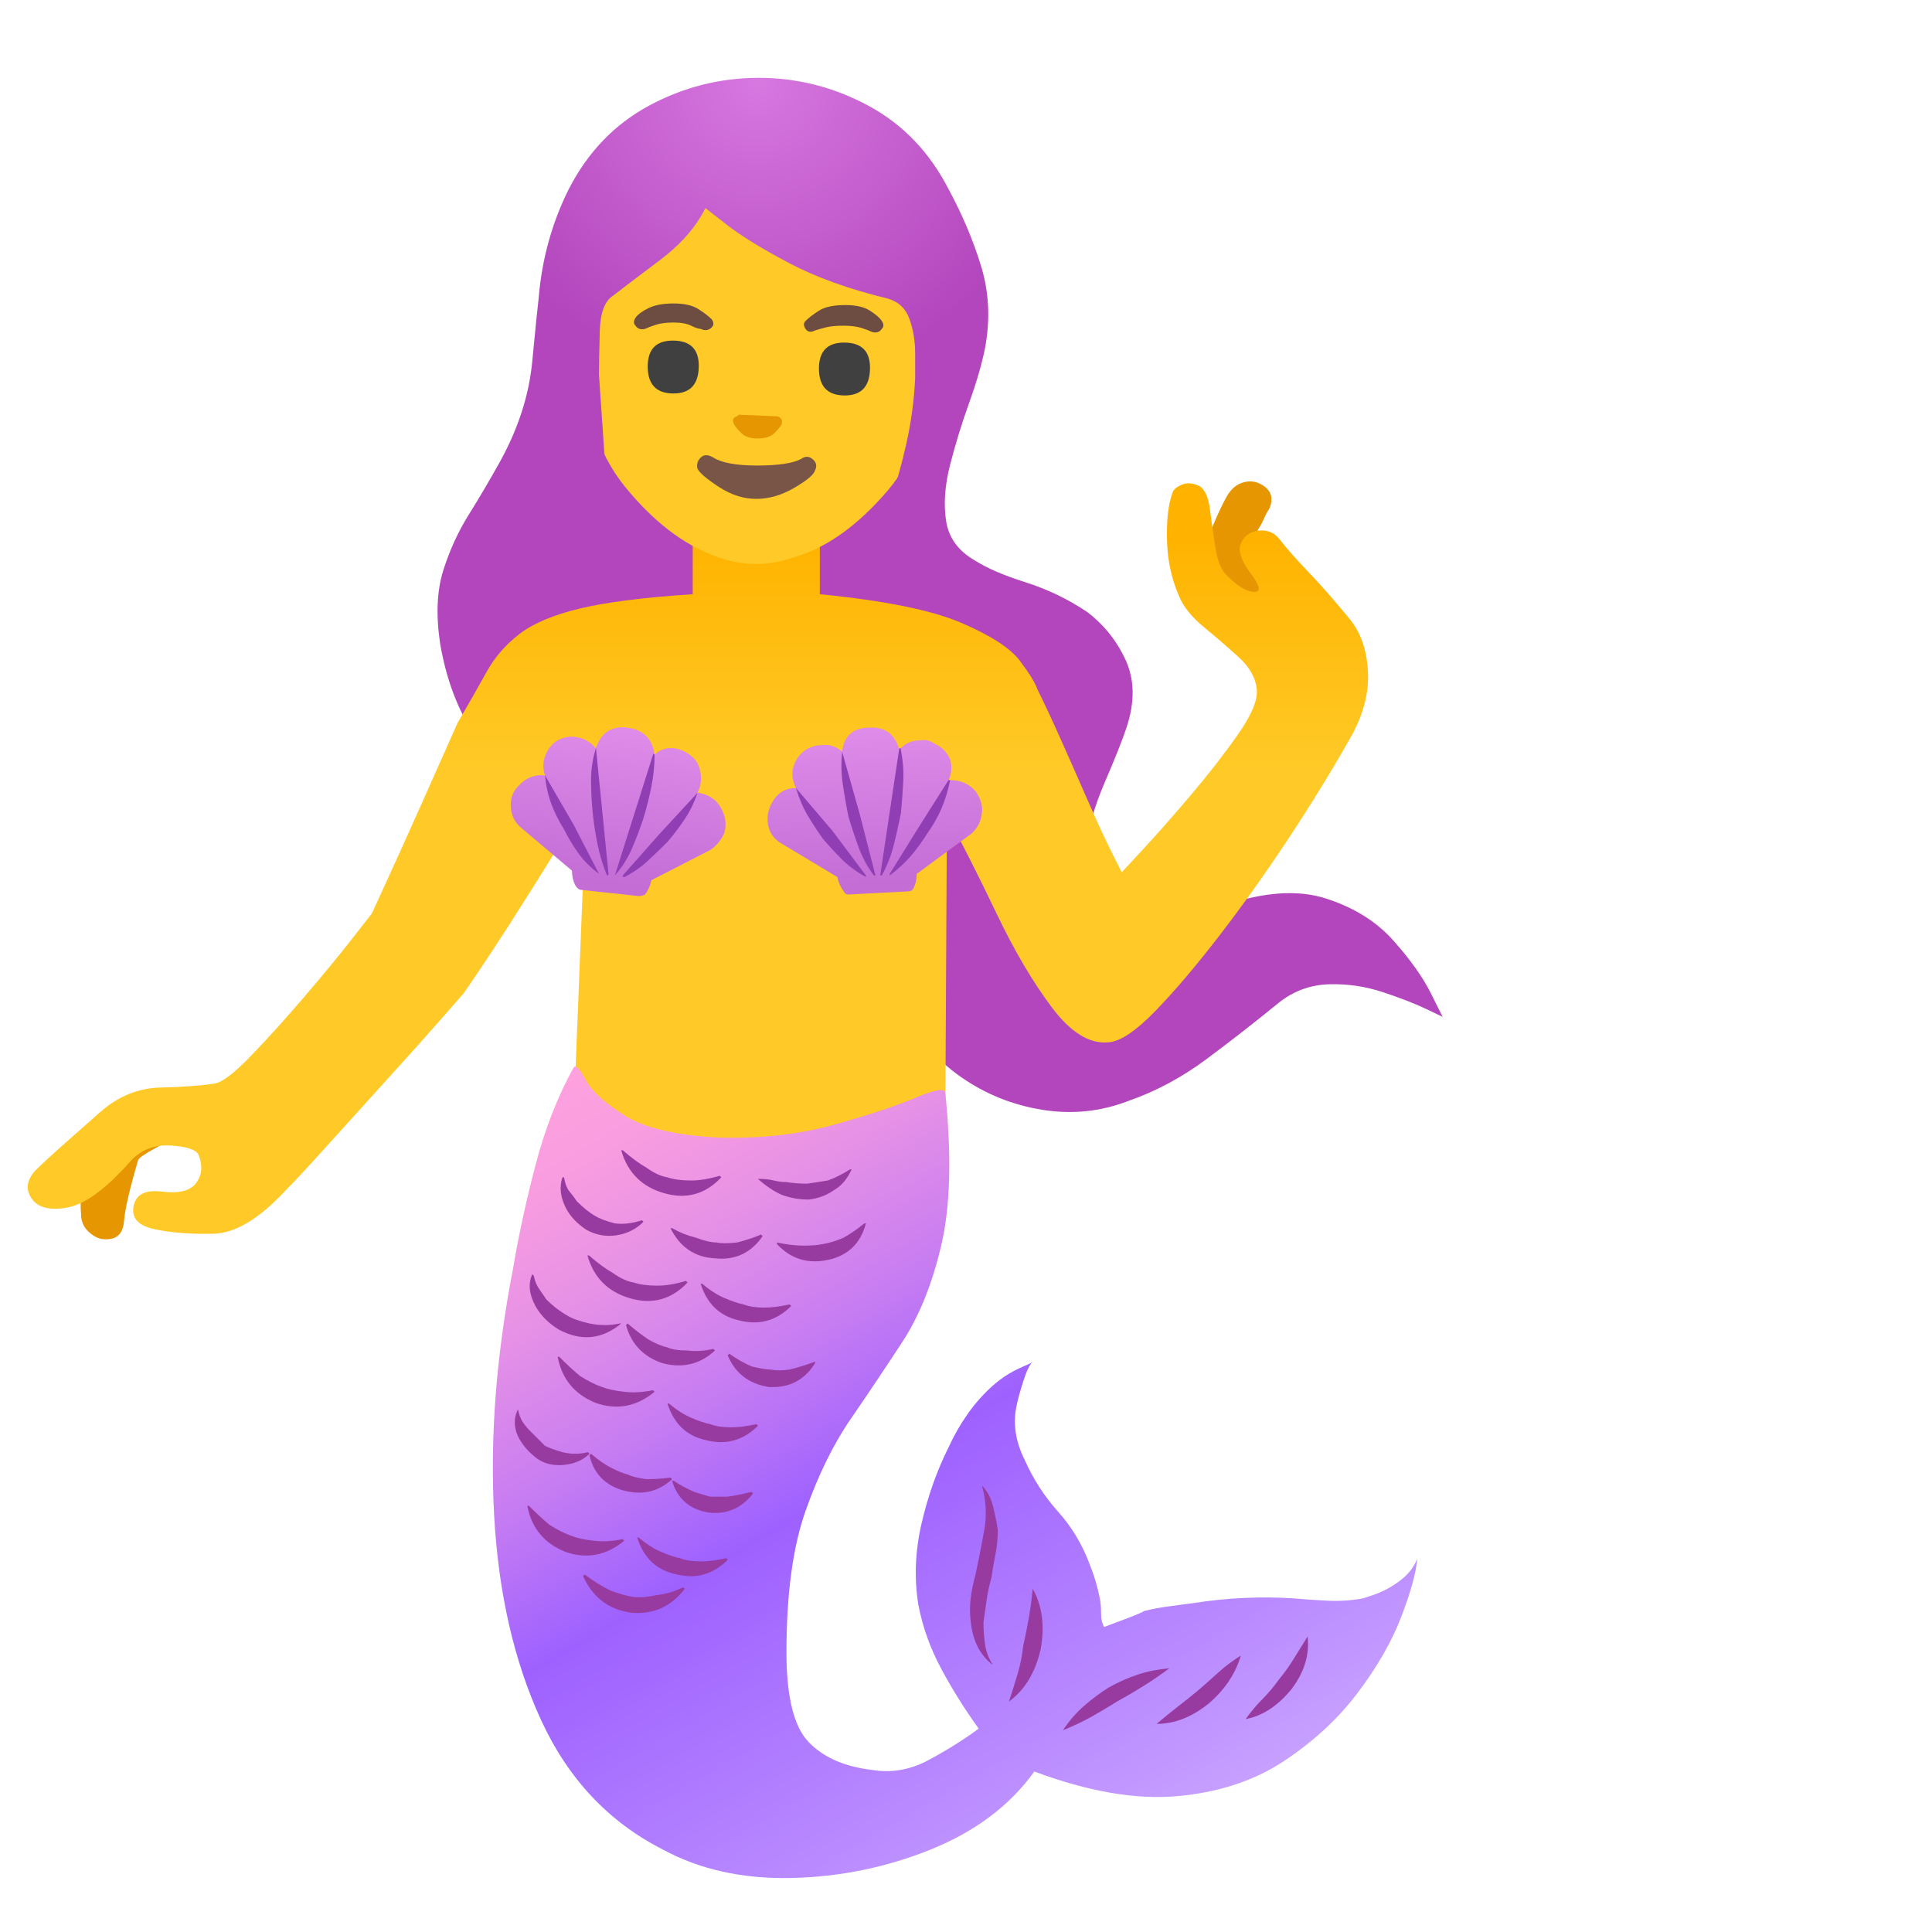
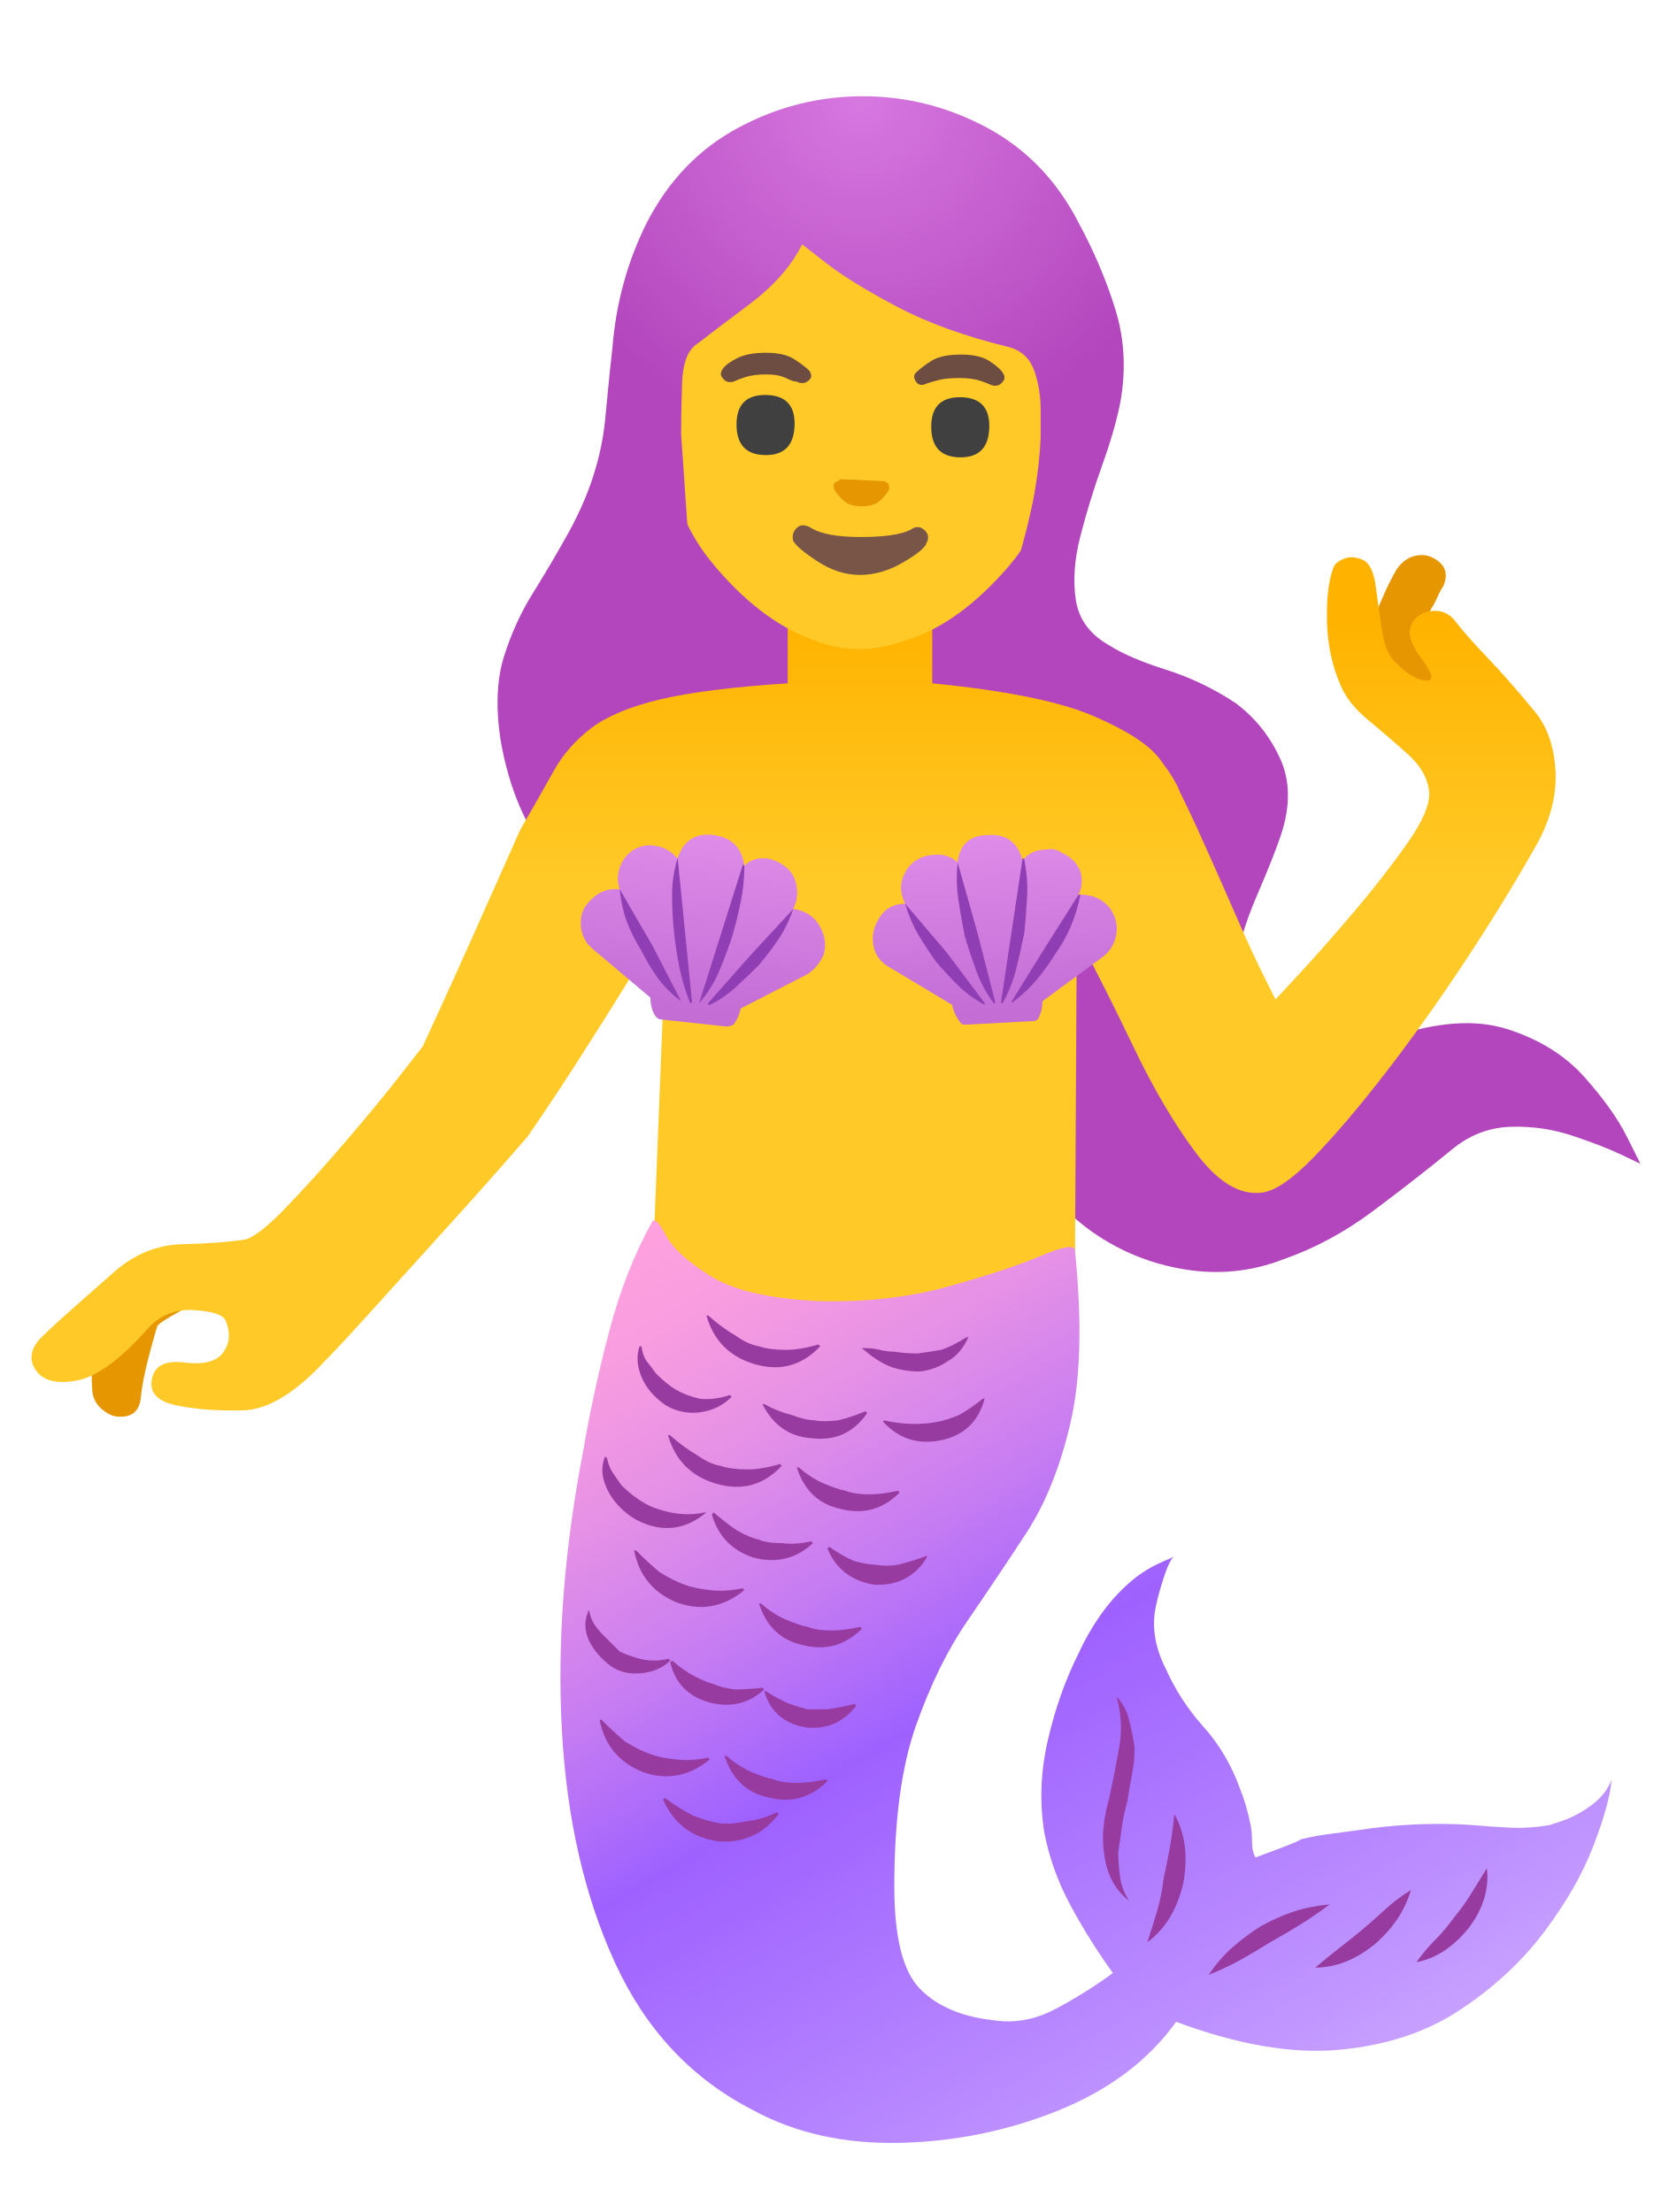
- <svg xmlns="http://www.w3.org/2000/svg" viewBox="160 -960 1216 1216" height="128" width="128">
+ <svg xmlns="http://www.w3.org/2000/svg" viewBox="160 -960 928 1216" height="128" width="97">
  <g>
    <path d="M853-388Q867-373 877-372.5Q887-372 898.5-378Q910-384 930-390Q968-403 994.5-394.5Q1021-386 1037-368Q1053-350 1060.5-335Q1068-320 1068-320Q1068-320 1057.5-325Q1047-330 1030.5-335.5Q1014-341 996.5-340.5Q979-340 965-329Q943-311 919.5-293.5Q896-276 870-267Q844-257 816-261.5Q788-266 765-282Q742-298 730-323Q720-342 714-360Q708-378 698.5-393Q689-408 669-420Q657-427 640-425.5Q623-424 610-422Q596-421 570-426.5Q544-432 516-446.5Q488-461 466-487.5Q444-514 437-555Q433-582 439-601Q445-620 455-636Q465-652 475-670Q492-701 495-732.5Q498-764 499-772Q502-809 518-841Q536-876 568.5-893.5Q601-911 637.5-911Q674-911 706.5-893.5Q739-876 757-841Q770-817 777.5-792.5Q785-768 780-741Q777-726 770-706.5Q763-687 758-667.5Q753-648 755.5-632Q758-616 774-607Q785-600 805.5-593.5Q826-587 844-575Q860-563 868.5-544.5Q877-526 869-502Q865-490 855.5-468Q846-446 842.5-424Q839-402 853-388Z" fill="url(#p0)" clip-path="url(#c0)" />
    <path d="M291-262Q292-260 291-258Q291-255 287.5-253Q284-251 274-246Q268-243 258-237.5Q248-232 247-230Q239-203 238-191Q237-180 227-180Q226-180 226-180Q226-180 226-180Q221-180 216-184.5Q211-189 211-196Q210-208 213.5-231.5Q217-255 236-263Q241-266 253.5-269Q266-272 274-268Q275-268 278-267Q289-265 291-262Z" fill="#e59600" clip-path="url(#c0)" />
    <path d="M959-592Q966-587 967-580Q967-573 960-569Q956-566 950-566Q949-566 948-566Q932-568 923-581Q911-597 919-618Q927-639 933-649Q937-655 943-656.5Q949-658 954-655Q963-650 959-640Q957-637 955.5-633.5Q954-630 952-627Q950-623 948.5-619.5Q947-616 946-613Q945-609 946-604Q947-599 950-596Q952-595 955-594Q957-593 959-592Z" fill="#e59600" clip-path="url(#c0)" />
    <path d="M1009-571Q1020-558 1021-537Q1022-516 1009-494Q992-464 970.5-431.5Q949-399 927-370.5Q905-342 887-323.5Q869-305 858-304Q840-302 822-326Q804-350 787.5-384.5Q771-419 756-447L755-263L666-191Q658-188 642.5-193Q627-198 609-207Q591-216 575.5-225Q560-234 553-238L522-281L529-457Q520-441 507-420Q494-399 481.5-379.5Q469-360 460.5-347.5Q452-335 452-335Q452-335 438-319Q424-303 404-281Q384-259 366-239Q348-219 340-211Q315-184 294.5-183.5Q274-183 259-186Q242-189 244-200.5Q246-212 262-210Q278-208 283.5-215.5Q289-223 285-233Q283-238 267.5-239Q252-240 242-229Q219-203 202.5-200Q186-197 180-205.5Q174-214 182-223Q189-230 201.5-241Q214-252 223-260Q240-275 261-275.5Q282-276 295-278Q302-279 317.5-295Q333-311 351-332Q369-353 381.5-369Q394-385 394-385Q394-385 402.5-403.5Q411-422 423.5-450Q436-478 448-505Q459-524 466.5-537.5Q474-551 487-561Q500-571 525-577Q550-583 596-586L596-622L636-622L676-622L676-586Q737-580 765-568Q793-556 802-544Q811-532 813-526Q819-514 827.5-495Q836-476 844.5-456.5Q853-437 859.5-424Q866-411 866-411Q866-411 879-425Q892-439 909-459Q926-479 939-497.5Q952-516 951-526Q950-537 939.5-546.5Q929-556 917.5-565.5Q906-575 902-585Q895-601 894.5-620Q894-639 898-650Q899-653 904-655Q909-657 915-654Q920-651 921.5-639.5Q923-628 925-615Q927-602 933-597Q942-588 949-587.5Q956-587 948-598Q938-611 941-618Q944-625 952-626Q960-627 965-621Q972-612 983.5-600Q995-588 1009-571Z" fill="url(#p1)" clip-path="url(#c0)" />
    <path d="M639-871Q596-871 562-839Q528-807 527-740Q527-686 553.5-653.5Q580-621 610-610Q623-605 636-605Q648-605 662-610Q691-619 718.5-651Q746-683 747-737Q748-804 715-837Q682-870 639-871L639-871Z" fill="#ffca28" clip-path="url(#c0)" />
    <path d="M500-698Q505-688 518.5-680Q532-672 541-666L537-724Q537-734 537.5-751.5Q538-769 546-774Q555-781 575-796Q595-811 604-829Q604-829 617.5-818.5Q631-808 656.5-794.5Q682-781 719-772Q729-769 732.5-759Q736-749 736-737.5Q736-726 736-722Q735-701 730.5-681Q726-661 721.5-648.5Q717-636 717-636Q717-636 725.5-649.5Q734-663 745-685Q755-707 758.5-723Q762-739 762-739L763-781Q763-781 761.5-799Q760-817 749.5-840.5Q739-864 713-882Q687-900 639-900Q597-901 571.5-885.5Q546-870 532.5-848.5Q519-827 514.5-808.5Q510-790 509-784Q506-771 507-753.5Q508-736 500-698Z" fill="url(#p0)" clip-path="url(#c0)" />
    <path d="M624-698Q620-697 622-693Q623-691 626.5-687.5Q630-684 637-684Q644-684 647.5-687.5Q651-691 652-693Q653-697 649-698Q649-698 648-698L625-699Q625-699 624-698Z" fill="#e59600" clip-path="url(#c0)" />
    <path d="M609-672Q604-675 601-672Q598-669 599-665Q601-661 612.5-653.5Q624-646 636-646Q648-646 660-653Q672-660 673-664Q675-668 671.5-671Q668-674 664-671Q656-667 636.5-667Q617-667 609-672Z" fill="#795548" clip-path="url(#c0)" />
    <path d="M691.73-744.38Q675.66-744.59 675.45-728.53Q675.23-711.31 691.29-711.1Q707.36-710.89 707.58-728.11Q707.79-744.17 691.73-744.38Z" fill="#404040" clip-path="url(#c0)" />
    <path d="M583.96-745.63Q567.9-745.85 567.68-729.79Q567.45-712.57 583.51-712.35Q599.58-712.14 599.81-729.35Q600.03-745.41 583.96-745.63Z" fill="#404040" clip-path="url(#c0)" />
    <path d="M667-758Q665-756 667-753Q669-750 673-752Q676-753 680-754Q684-755 691-755Q698-755 702.5-753.5Q707-752 709-751Q713-750 715-753Q717-755 715-758Q713-761 707.5-764.5Q702-768 692-768Q681-768 675.5-764.5Q670-761 667-758Z" fill="#6d4c41" clip-path="url(#c0)" />
    <path d="M560-760Q558-757 560-755Q562-752 566-753Q568-754 572.5-755.5Q577-757 584-757Q591-757 595-755Q599-753 601-753Q605-751 608-754Q610-756 608-759Q605-762 599.5-765.5Q594-769 584-769Q574-769 568-766Q562-763 560-760Z" fill="#6d4c41" clip-path="url(#c0)" />
    <path d="M1024,44Q1033,41 1041,35Q1049,29 1052,21Q1051,34 1042,57.5Q1033,81 1014.5,105.5Q996,130 968,148.5Q940,167 901,170.5Q862,174 811,155Q788,187 746,204Q704,221 658,222Q612,223 577,204Q526,178 500.5,122.5Q475,67 471-6.5Q467-80 483-162Q488-192 497-226.5Q506-261 521-288Q523-291 528.5-280.5Q534-270 553-258Q572-246 613-244Q652-243 684.5-252Q717-261 736-269Q755-277 755-272Q761-213 752.5-176.5Q744-140 728-115.5Q712-91 695.5-67Q679-43 667-9Q655,25 655,80Q655,122 669,136.5Q683,151 709,154Q727,157 744,148Q761,139 776,128Q763,110 752.5,90.5Q742,71 738,50Q734,25 740-1Q746-27 757-49Q762-60 769-70Q776-80 785-88Q793-95 802-99Q804-100 806.5-101Q809-102 810-103Q807-100 804-90.5Q801-81 800-76Q796-59 805-41Q813-23 826-8.5Q839,6 846,25Q850,35 852,45Q853,49 853,55Q853,61 855,64Q855,64 867,59.5Q879,55 880,54Q888,52 896,51Q904,50 911,49Q943,44 974,46Q985,47 996,47.5Q1007,48 1018,46Q1021,45 1024,44Z" fill="url(#p2)" clip-path="url(#c0)" />
    <path d="M515-219L514-219Q511-210 516-200Q520-192 529-186Q538-181 548-182.5Q558-184 565-191L564-192Q555-189 547-190Q539-192 534-195Q529-198 523-204Q521-207 518.5-210Q516-213 515-219Z" fill="#983ba1" clip-path="url(#c0)" />
    <path d="M583-187L582-187Q591-169 610-168Q629-166 640-182L639-183Q632-180 624-178Q615-177 611-178Q606-178 598-181Q590-183 583-187Z" fill="#983ba1" clip-path="url(#c0)" />
    <path d="M602-152L601-152Q607-133 625-129Q644-124 658-138L657-139Q648-137 641-137Q633-137 628-139Q623-140 616-143Q609-146 602-152Z" fill="#983ba1" clip-path="url(#c0)" />
    <path d="M649-178L649-177Q662-163 681-167Q700-171 705-190L704-190Q698-185 691-181Q684-178 678-177Q673-176 666-176Q658-176 649-178Z" fill="#983ba1" clip-path="url(#c0)" />
    <path d="M496-157L495-158Q491-149 497-138Q502-129 512-123Q533-112 551-127L550-127Q541-125 531-127Q522-129 517-132Q510-136 504-142Q502-145 499.5-148.5Q497-152 496-157Z" fill="#983ba1" clip-path="url(#c0)" />
    <path d="M555-127L554-126Q559-108 577-102Q596-97 610-110L609-111Q600-109 593-110Q584-110 580-112Q575-113 568-117Q562-121 555-127Z" fill="#983ba1" clip-path="url(#c0)" />
    <path d="M619-108L618-107Q625-90 644-87Q663-86 673-102L673-103Q665-100 657-98Q650-97 645-98Q641-98 633-100Q626-103 619-108Z" fill="#983ba1" clip-path="url(#c0)" />
    <path d="M486-73L486-73Q482-65 486-56Q490-48 498-42Q505-37 515-38Q525-39 531-45L530-46Q522-44 514-46Q507-48 503-50Q499-54 494-59Q491-62 489-65Q487-68 486-73Z" fill="#983ba1" clip-path="url(#c0)" />
    <path d="M532-45L531-44Q535-27 552-22Q570-17 583-29L582-30Q574-29 567-29Q559-30 555-32Q551-33 545-36Q539-39 532-45Z" fill="#983ba1" clip-path="url(#c0)" />
    <path d="M584-28L583-28Q588-11 606-8Q623-6 634-20L633-21Q625-19 618-18Q611-18 607-18Q603-19 597-21Q590-24 584-28Z" fill="#983ba1" clip-path="url(#c0)" />
    <path d="M552-236L551-236Q557-215 578-209Q599-203 614-219L613-220Q603-217 595-217Q586-217 580-219Q574-220 567-225Q560-229 552-236Z" fill="#983ba1" clip-path="url(#c0)" />
    <path d="M638-218L637-218Q645-211 652-208Q660-205 669-205Q678-206 685-211Q692-215 696-224L695-224Q687-219 681-217Q675-216 668-215Q661-215 655-216Q651-216 647-217Q643-218 638-218Z" fill="#983ba1" clip-path="url(#c0)" />
    <path d="M530.72-169.81L529.72-169.81Q535.72-148.81 556.72-142.81Q577.72-136.81 592.72-152.81L591.72-153.81Q581.72-150.81 573.72-150.81Q564.72-150.81 558.72-152.81Q552.72-153.81 545.72-158.81Q538.72-162.81 530.72-169.81Z" fill="#983ba1" clip-path="url(#c0)" />
    <path d="M581.09-76.63L580.09-76.63Q586.09-57.63 604.09-53.63Q623.09-48.63 637.09-62.63L636.09-63.63Q627.09-61.63 620.09-61.63Q612.09-61.63 607.09-63.63Q602.09-64.63 595.09-67.63Q588.09-70.63 581.09-76.63Z" fill="#983ba1" clip-path="url(#c0)" />
    <path d="M512-106L511-106Q515-85 535-77Q555-70 572-84L571-85Q561-83 553-84Q544-85 539-87Q533-89 525-94Q519-99 512-106Z" fill="#983ba1" clip-path="url(#c0)" />
    <path d="M562.06,7.75L561.06,7.75Q567.06,26.75 585.06,30.75Q604.06,35.75 618.06,21.75L617.06,20.75Q608.06,22.75 601.06,22.75Q593.06,22.75 588.06,20.75Q583.06,19.75 576.06,16.75Q569.06,13.75 562.06,7.75Z" fill="#983ba1" clip-path="url(#c0)" />
    <path d="M492.88-12.25L491.88-12.25Q495.88,8.75 515.88,16.75Q535.88,23.75 552.88,9.75L551.88,8.75Q541.88,10.75 533.88,9.75Q524.88,8.75 519.88,6.75Q513.88,4.75 505.88-0.25Q499.88-5.25 492.88-12.25Z" fill="#983ba1" clip-path="url(#c0)" />
    <path d="M528,31L527,32Q536,52 557,55Q578,57 591,40L590,39Q582,43 573,44Q564,46 558,45Q552,44 544,41Q536,37 528,31Z" fill="#983ba1" clip-path="url(#c0)" />
    <path d="M829,129Q839,125 847,120.5Q855,116 863,111Q872,106 880,101Q888,96 896,90Q885,91 876,94Q867,97 858,102Q850,107 842.5,113.5Q835,120 829,129Z" fill="#983ba1" clip-path="url(#c0)" />
    <path d="M888,125Q905,125 921,112Q936,99 941,82Q933,87 927,92.5Q921,98 914,104Q908,109 901.5,114Q895,119 888,125Z" fill="#983ba1" clip-path="url(#c0)" />
    <path d="M944,122Q960,119 973,103Q985,87 983,70Q978,78 974,84.5Q970,91 965,97Q960,104 954.5,109.5Q949,115 944,122Z" fill="#983ba1" clip-path="url(#c0)" />
    <path d="M795,111Q810,100 815,78Q819,56 810,40Q809,50 807.5,58.5Q806,67 804,76Q803,85 800.5,93.5Q798,102 795,111Z" fill="#983ba1" clip-path="url(#c0)" />
    <path d="M785,88Q781,82 780,75Q779,68 779,61Q780,54 781,47Q782,40 784,33Q785,26 786.5,18.5Q788,11 788,3Q787-4 785-12Q783-20 778-25Q782-11 779.5,3Q777,17 774,31Q772,38 771,45.5Q770,53 771,61Q773,79 785,88Z" fill="#983ba1" clip-path="url(#c0)" />
    <path d="M486-465Q481-460 481.5-452Q482-444 488-439L520-412Q520-407 522-403Q523-401 525-400L562-396Q564-396 566-397Q569-401 570-406L607-425Q613-429 616-436Q618-444 614-451Q610-459 600-461Q600-461 599.5-461Q599-461 599-461Q602-467 601-473Q600-481 594-485Q590-488 585-489Q577-490 572-485Q570-500 555-502Q540-504 535-489Q530-495 523-496Q518-497 513-495Q506-492 503-484Q501-478 503-472Q493-473 486-465Z" fill="url(#p3)" clip-path="url(#c0)" />
    <path d="M537-410L537-410Q537-410 537-410Q538-410 537-410L521-441L503-472Q503-472 503-472Q503-472 503-472L503-472Q504-462 507-454Q510-446 515-438Q519-430 524-423Q529-416 537-410Z" fill="#903eb3" clip-path="url(#c0)" />
    <path d="M542-409L542-409Q542-409 542-409Q543-409 543-410L539-450L535-490Q535-490 535-490Q535-490 535-490L535-489Q532-479 532-469Q532-459 533-449Q534-439 536-429Q538-419 542-409Z" fill="#903eb3" clip-path="url(#c0)" />
    <path d="M572-485L572-485Q572-485 572-485Q571-486 571-485L559-447L547-409Q547-409 547-409Q547-408 547-409L547-409Q554-417 558-426.5Q562-436 565-445Q568-455 570-465Q572-475 572-485Z" fill="#903eb3" clip-path="url(#c0)" />
    <path d="M599-461L599-461Q599-461 599-461Q599-461 599-461L575-435L552-409Q552-408 552-408Q552-408 552-408L553-408Q561-412 567.5-418Q574-424 580-430Q586-437 591-444.5Q596-452 599-461Z" fill="#903eb3" clip-path="url(#c0)" />
    <path d="M646-455Q642-448 643.5-440.5Q645-433 652-429L687-408Q688-403 691-399Q692-397 694-397L732-399Q734-399 735-401Q737-405 737-410L771-435Q777-440 778-448Q779-455 774-462Q768-469 758-469Q758-469 758-469Q758-469 757-469Q760-475 758-482Q755-489 748-492Q744-495 739-494Q731-494 726-488Q722-503 707-502Q692-502 690-487Q684-492 677-491Q672-491 667-488Q661-484 659-476Q658-470 661-464Q651-464 646-455Z" fill="url(#p4)" clip-path="url(#c0)" />
    <path d="M705-408L705-408Q705-408 705-408Q705-408 705-409L684-437L661-464Q661-464 661-464Q661-464 661-464L661-464Q664-454 668.5-446.5Q673-439 678-432Q684-425 690-419Q696-413 705-408Z" fill="#903eb3" clip-path="url(#c0)" />
    <path d="M710-409L710-409Q710-409 710-409Q711-409 711-409L701-448L690-487Q690-487 690-487Q690-487 690-487L690-486Q689-476 690.5-466Q692-456 694-446Q697-436 700.5-426.5Q704-417 710-409Z" fill="#903eb3" clip-path="url(#c0)" />
    <path d="M727-488L727-489Q727-489 726-489Q726-489 726-489L720-449L714-409Q714-409 714-409Q715-409 715-409L715-409Q720-418 722.5-428Q725-438 727-448Q728-458 728.5-468Q729-478 727-488Z" fill="#903eb3" clip-path="url(#c0)" />
    <path d="M758-469L758-469Q758-469 758-469Q757-469 757-469L738-439L720-410Q720-409 720-409Q720-409 720-409L720-409Q728-415 733.5-421.5Q739-428 744-436Q749-443 752.5-451Q756-459 758-469Z" fill="#903eb3" clip-path="url(#c0)" />
    <defs>
      <clipPath id="c0">
        <path d="M160,256L1088,256L1088-960L160-960L160,256Z" />
      </clipPath>
      <radialGradient gradientUnits="userSpaceOnUse" cx="637" cy="909" r="190" fr="0.97" gradientTransform="scale(1 -1)" id="p0">
        <stop offset="0" stop-color="#d777e0" />
        <stop offset="1" stop-color="#b346bd" />
      </radialGradient>
      <linearGradient gradientUnits="userSpaceOnUse" x1="599" y1="620.51" x2="599" y2="472.73" gradientTransform="scale(1 -1)" id="p1">
        <stop offset="0" stop-color="#ffb300" />
        <stop offset="1" stop-color="#ffca28" />
      </linearGradient>
      <linearGradient gradientUnits="userSpaceOnUse" x1="555" y1="308" x2="871.57" y2="-236.25" gradientTransform="scale(1 -1)" id="p2">
        <stop offset="0" stop-color="#ffa1de" />
        <stop offset="0.085" stop-color="#f99de0" />
        <stop offset="0.204" stop-color="#e691e6" />
        <stop offset="0.343" stop-color="#c87df1" />
        <stop offset="0.496" stop-color="#9f62ff" />
        <stop offset="0.5" stop-color="#9e61ff" />
        <stop offset="0.811" stop-color="#b98aff" />
        <stop offset="1" stop-color="#cba6ff" />
      </linearGradient>
      <linearGradient gradientUnits="userSpaceOnUse" x1="554.94" y1="500.5" x2="544.11" y2="402.99" gradientTransform="scale(1 -1)" id="p3">
        <stop offset="0" stop-color="#de8be9" />
        <stop offset="1" stop-color="#c36dd5" />
      </linearGradient>
      <linearGradient gradientUnits="userSpaceOnUse" x1="708.03" y1="500.5" x2="712.95" y2="403" gradientTransform="scale(1 -1)" id="p4">
        <stop offset="0" stop-color="#de8be9" />
        <stop offset="1" stop-color="#c36dd5" />
      </linearGradient>
    </defs>
  </g>
</svg>
